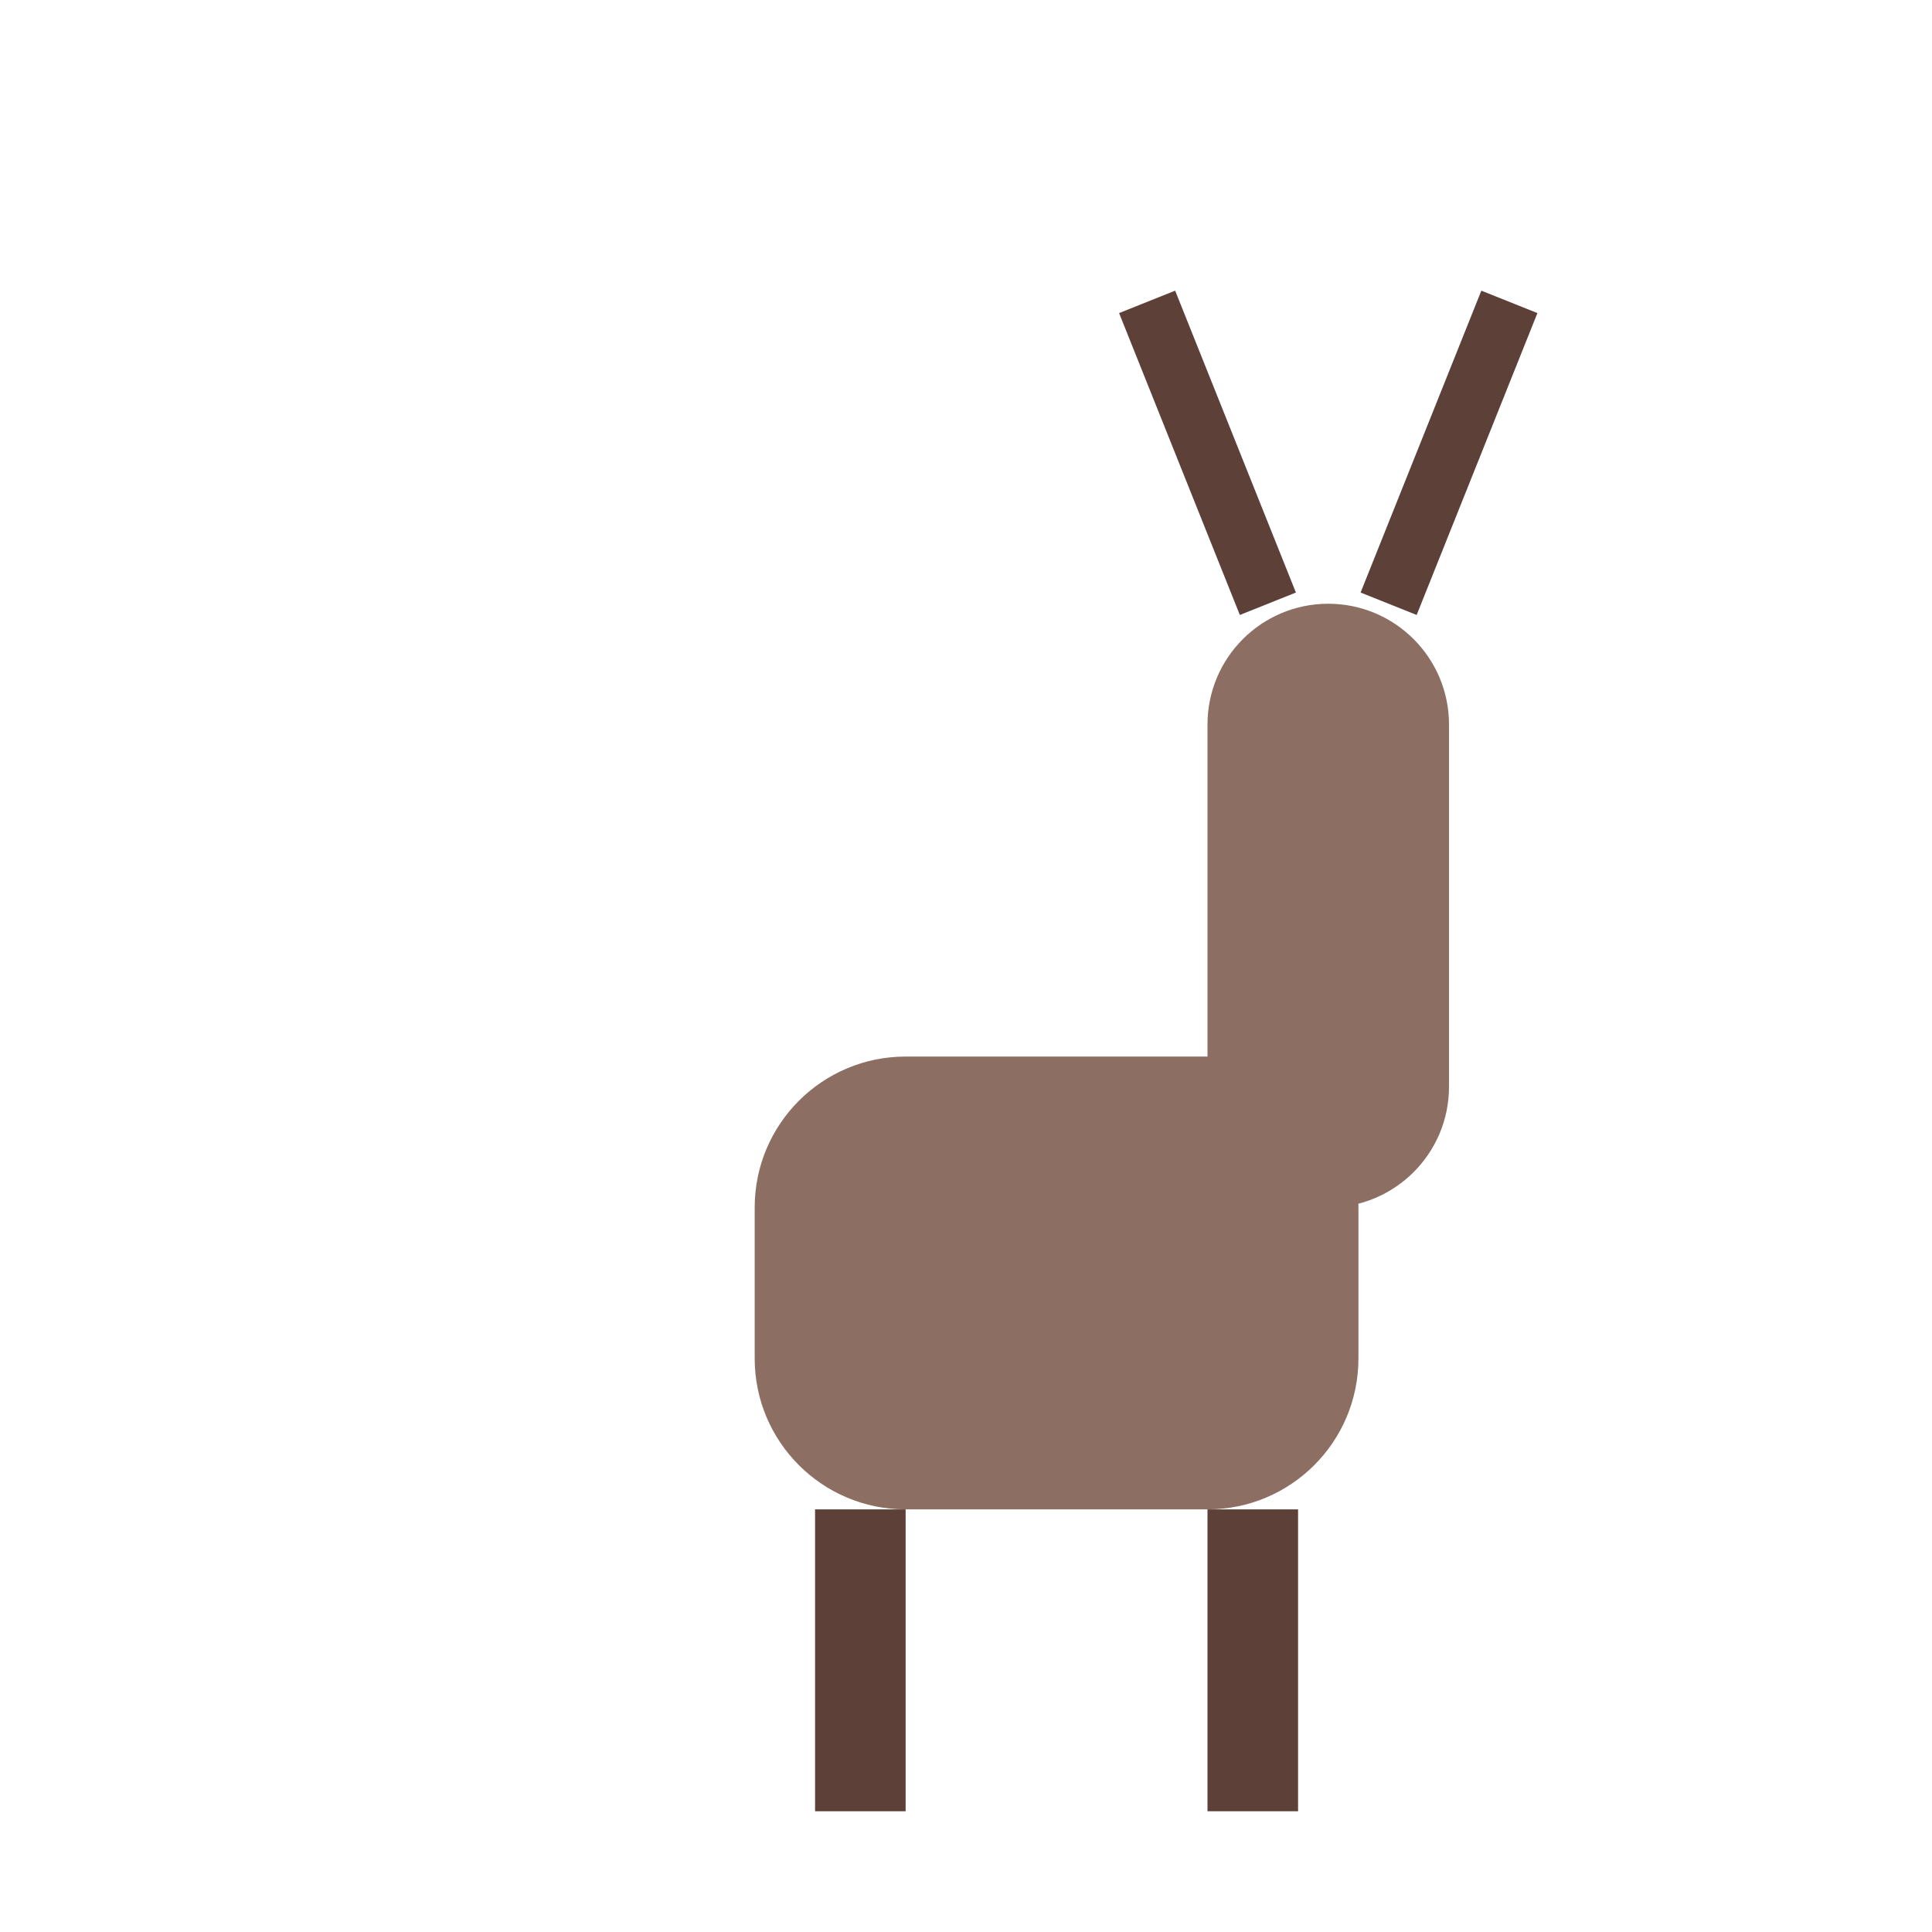
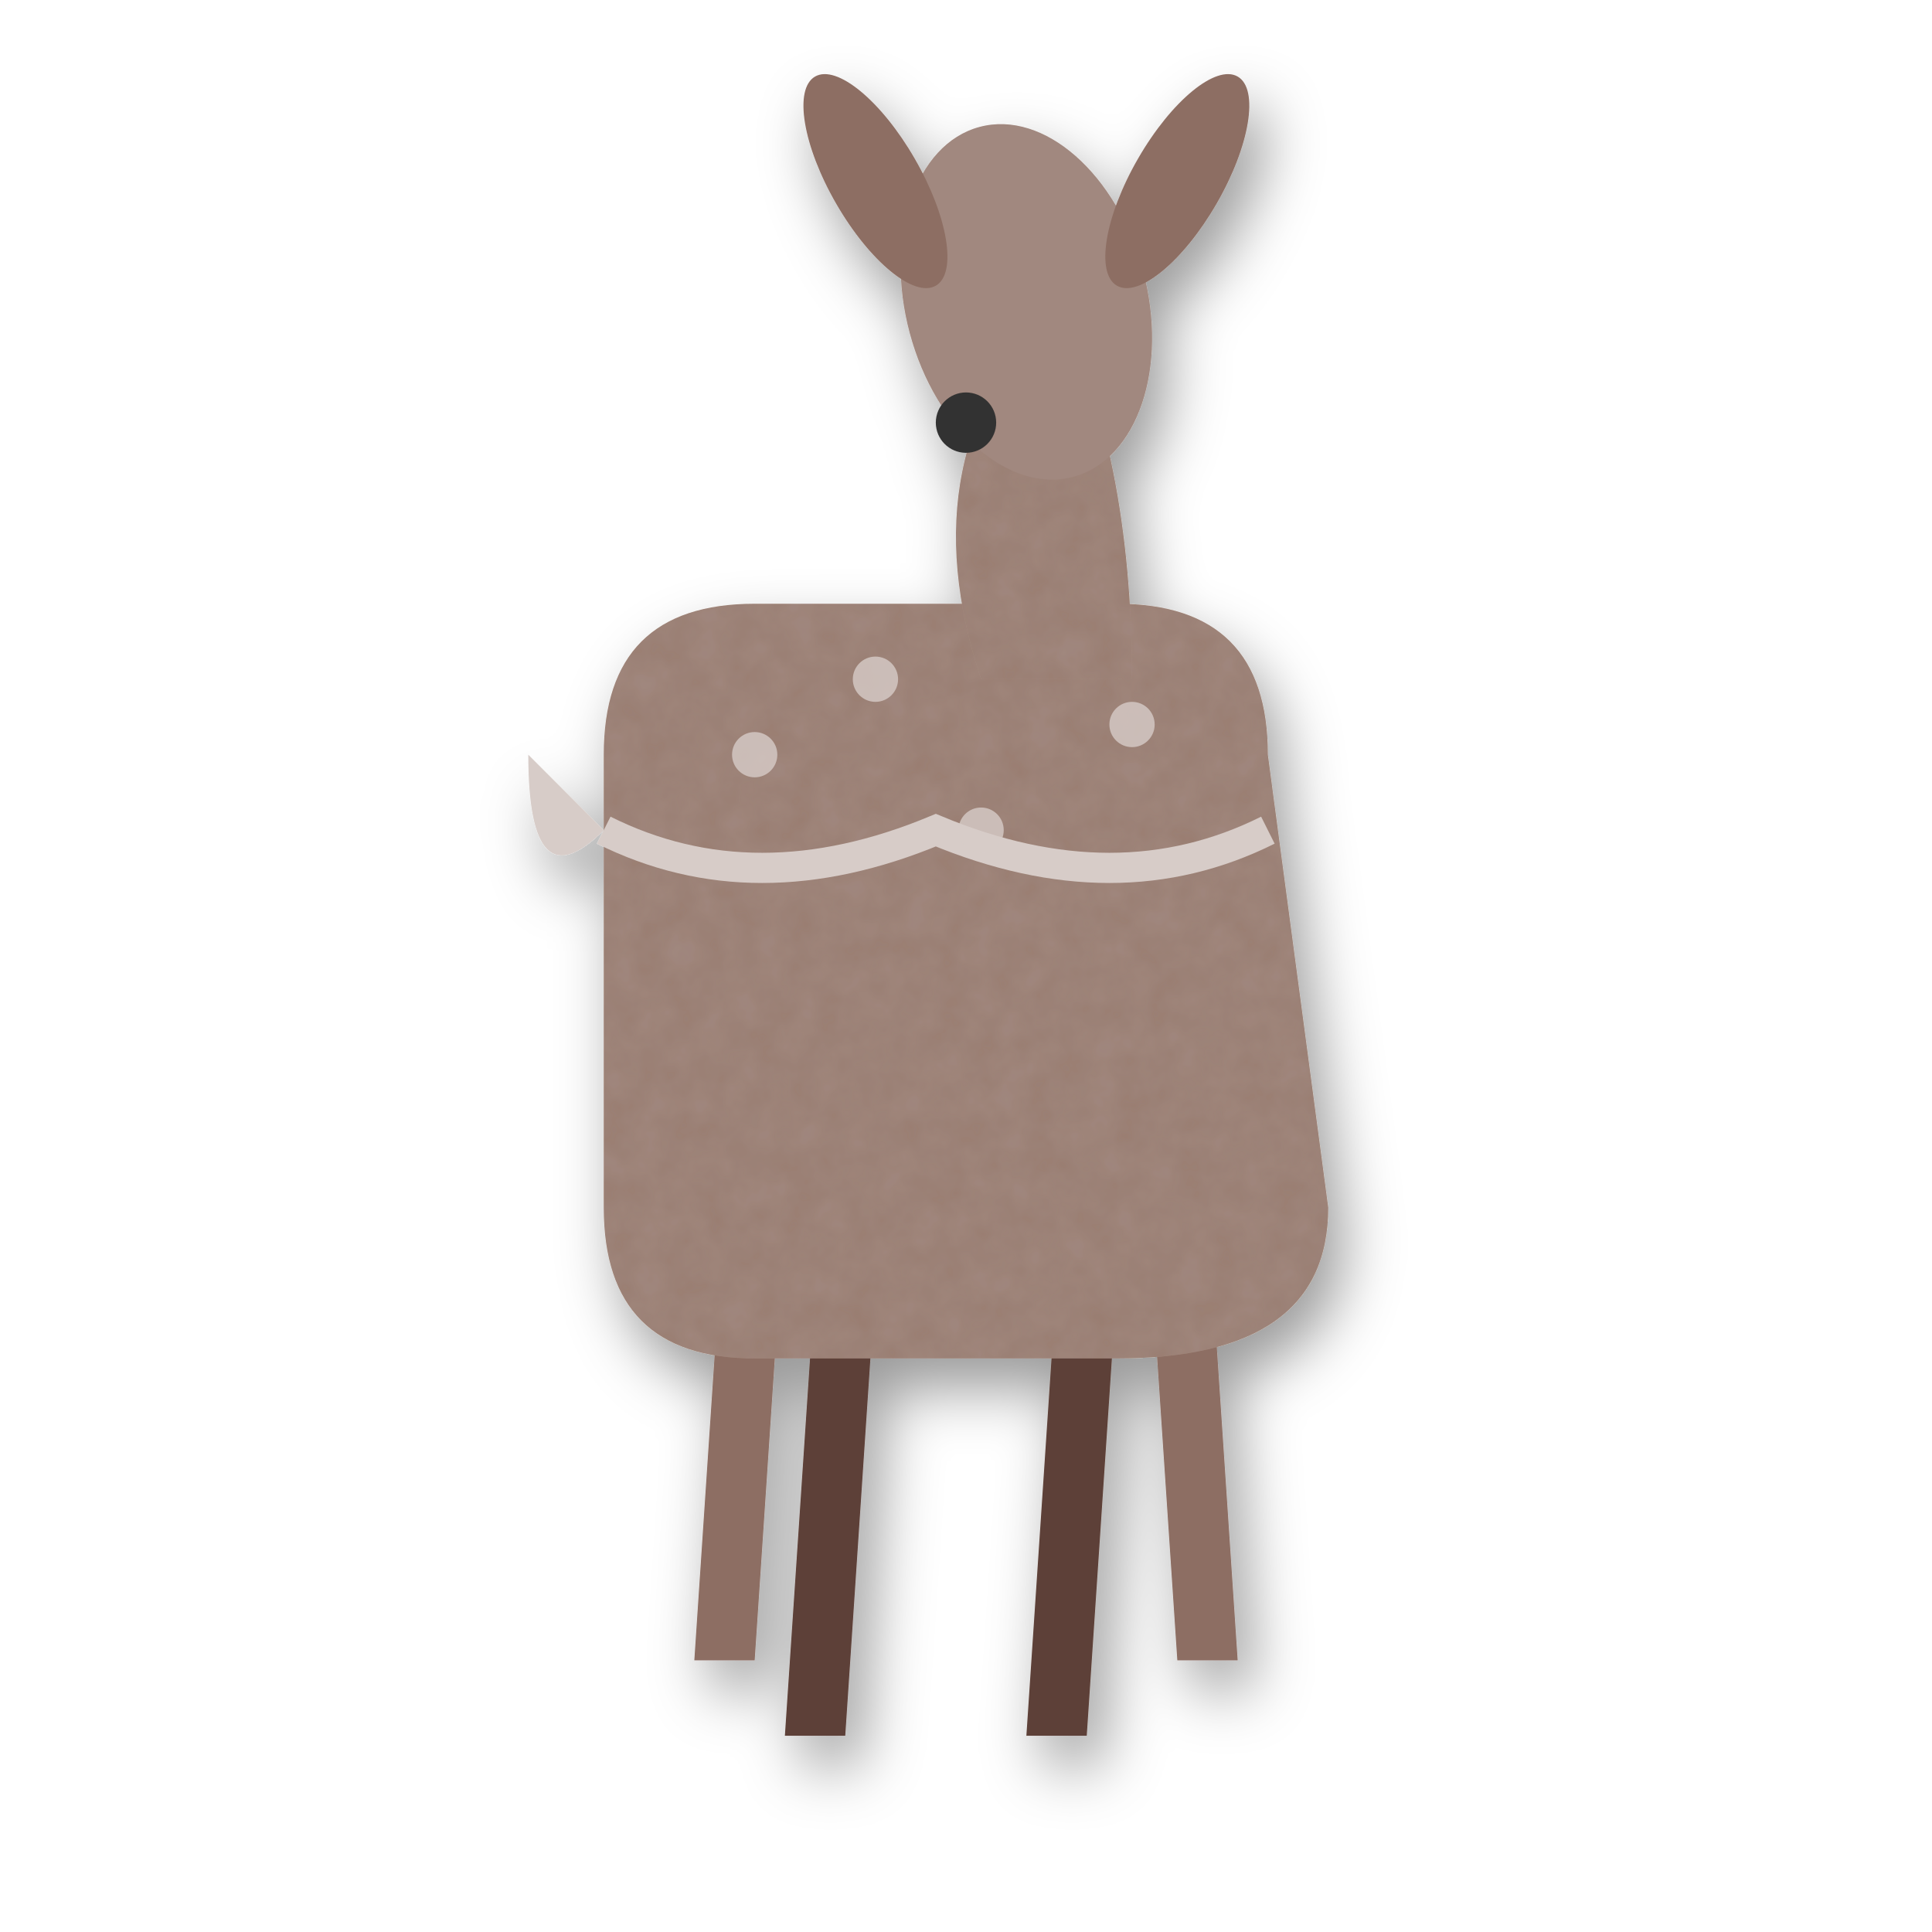
- <svg xmlns="http://www.w3.org/2000/svg" width="64" height="64" viewBox="0 0 64 64">
-   <rect x="25" y="35" width="20" height="15" rx="5" fill="#8D6E63" />
-   <rect x="40" y="20" width="8" height="20" rx="4" fill="#8D6E63" />
-   <rect x="27" y="50" width="3" height="10" fill="#5D4037" />
-   <rect x="40" y="50" width="3" height="10" fill="#5D4037" />
-   <path d="M42 20 L38 10 M46 20 L50 10" stroke="#5D4037" stroke-width="2" fill="none" />
+ <svg xmlns="http://www.w3.org/2000/svg" width="128" height="128" viewBox="0 0 128 128">
+   <defs>
+     <filter id="deerFur">
+       <feTurbulence type="fractalNoise" baseFrequency="0.5" numOctaves="3" result="noise" />
+       <feColorMatrix type="matrix" values="0 0 0 0 0.6  0 0 0 0 0.4  0 0 0 0 0.2  0 0 0 0.3 0" in="noise" result="coloredNoise" />
+       <feComposite operator="in" in="coloredNoise" in2="SourceGraphic" result="composite" />
+       <feBlend mode="multiply" in="composite" in2="SourceGraphic" />
+     </filter>
+     <filter id="dropShadow" x="-20%" y="-20%" width="140%" height="140%">
+       <feGaussianBlur in="SourceAlpha" stdDeviation="2" />
+       <feOffset dx="1" dy="2" result="offsetblur" />
+       <feComponentTransfer>
+         <feFuncA type="linear" slope="0.4" />
+       </feComponentTransfer>
+       <feMerge>
+         <feMergeNode />
+         <feMergeNode in="SourceGraphic" />
+       </feMerge>
+     </filter>
+   </defs>
+   <g filter="url(#dropShadow)">
+     <path d="M48,80 L46,110 L50,110 L52,80" fill="#8D6E63" />
+     <path d="M76,80 L78,110 L82,110 L80,80" fill="#8D6E63" />
+     <path d="M54,85 L52,115 L56,115 L58,85" fill="#5D4037" />
+     <path d="M70,85 L68,115 L72,115 L74,85" fill="#5D4037" />
+     <path d="M40,50 Q40,40 50,40 L74,40 Q84,40 84,50 L88,80 Q88,90 74,90 L50,90 Q40,90 40,80 Z" fill="#A1887F" filter="url(#deerFur)" />
+     <path d="M40,55 Q50,60 62,55 Q74,60 84,55" fill="none" stroke="#D7CCC8" stroke-width="2" />
+     <circle cx="50" cy="50" r="1.5" fill="#D7CCC8" opacity="0.8" />
+     <circle cx="58" cy="45" r="1.5" fill="#D7CCC8" opacity="0.8" />
+     <circle cx="65" cy="55" r="1.5" fill="#D7CCC8" opacity="0.8" />
+     <circle cx="75" cy="48" r="1.5" fill="#D7CCC8" opacity="0.8" />
+     <path d="M75,45 Q75,30 70,20 Q60,30 65,45" fill="#A1887F" filter="url(#deerFur)" />
+     <ellipse cx="68" cy="20" rx="8" ry="12" fill="#A1887F" transform="rotate(-15 68 20)" />
+     <circle cx="64" cy="28" r="2" fill="#333" />
+     <ellipse cx="78" cy="12" rx="3" ry="8" fill="#8D6E63" transform="rotate(30 78 12)" />
+     <ellipse cx="58" cy="12" rx="3" ry="8" fill="#8D6E63" transform="rotate(-30 58 12)" />
+     <path d="M40,55 Q35,60 35,50" fill="#D7CCC8" />
+   </g>
</svg>
